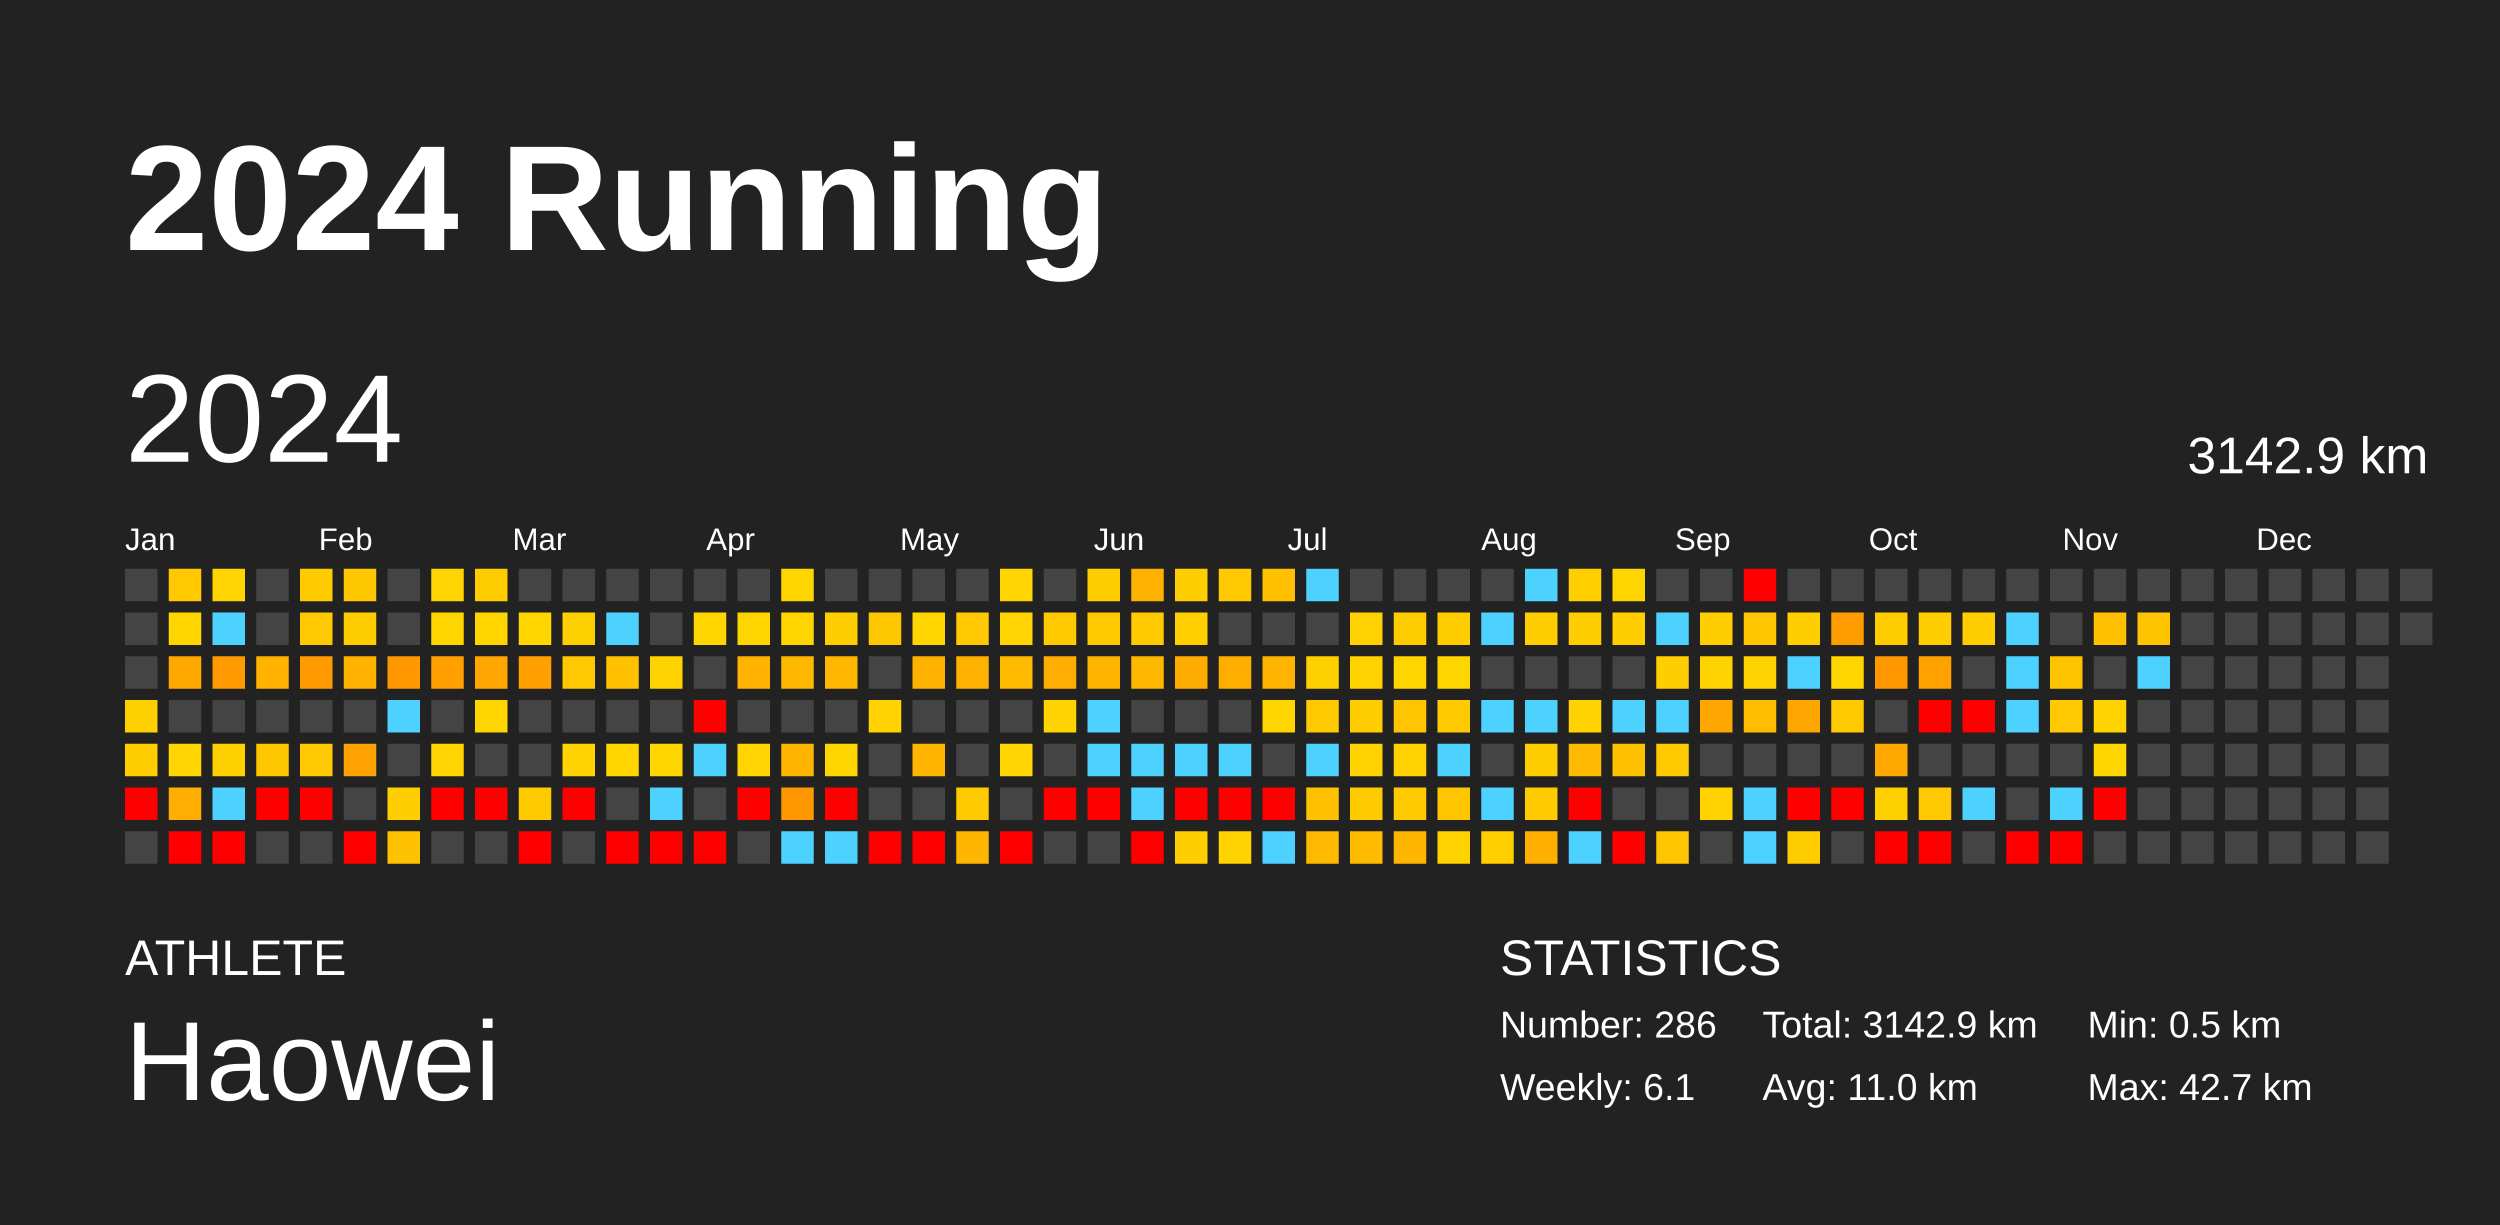
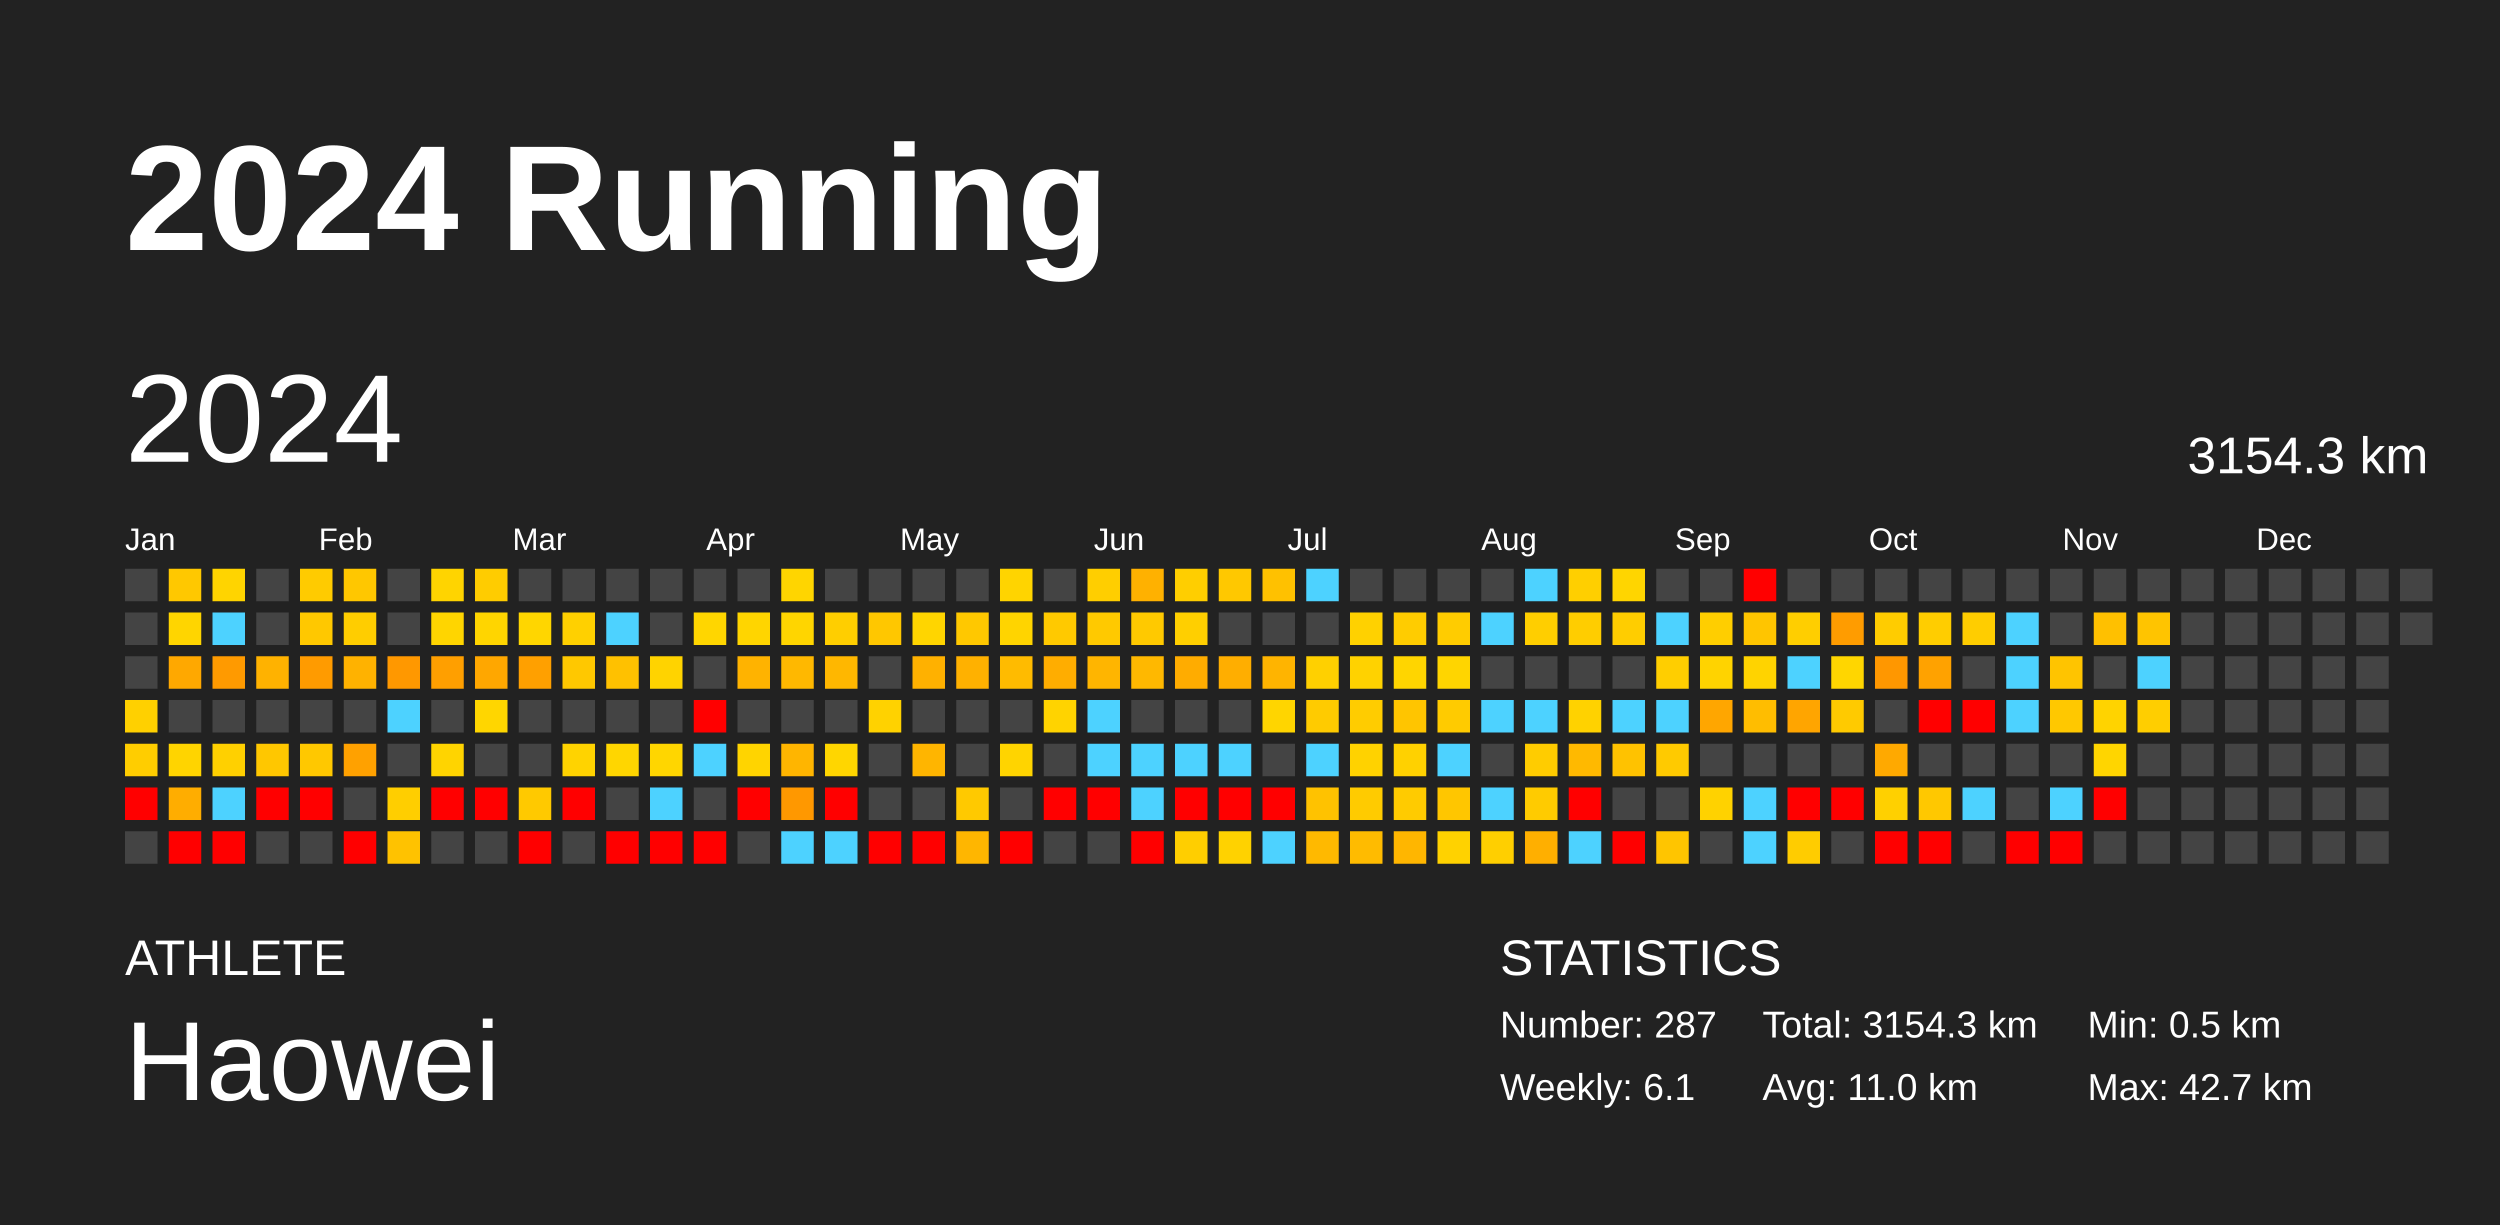
<svg xmlns="http://www.w3.org/2000/svg" baseProfile="full" height="98mm" version="1.1" viewBox="0,0,200,98" width="200mm">
  <defs />
  <rect fill="#222222" height="98" width="200" x="0" y="0" />
  <text fill="#FFFFFF" style="font-size:12px; font-family:Arial; font-weight:bold;" x="10" y="20">2024 Running</text>
  <text fill="#FFFFFF" style="font-size:4px; font-family:Arial" x="10" y="78">ATHLETE</text>
  <text fill="#FFFFFF" style="font-size:9px; font-family:Arial" x="10" y="88">Haowei</text>
  <text fill="#FFFFFF" style="font-size:4px; font-family:Arial" x="120" y="78">STATISTICS</text>
-   <text fill="#FFFFFF" style="font-size:3px; font-family:Arial" x="120" y="83">Number: 286</text>
+   <text fill="#FFFFFF" style="font-size:3px; font-family:Arial" x="120" y="83">Number: 287</text>
  <text fill="#FFFFFF" style="font-size:3px; font-family:Arial" x="120" y="88">Weekly: 6.1</text>
-   <text fill="#FFFFFF" style="font-size:3px; font-family:Arial" x="141" y="83">Total: 3142.9 km</text>
+   <text fill="#FFFFFF" style="font-size:3px; font-family:Arial" x="141" y="83">Total: 3154.3 km</text>
  <text fill="#FFFFFF" style="font-size:3px; font-family:Arial" x="141" y="88">Avg: 11.0 km</text>
  <text fill="#FFFFFF" style="font-size:3px; font-family:Arial" x="167" y="83">Min: 0.5 km</text>
  <text fill="#FFFFFF" style="font-size:3px; font-family:Arial" x="167" y="88">Max: 42.7 km</text>
  <text dominant-baseline="hanging" fill="#FFFFFF" style="font-size:10.0px; font-family:Arial;" x="10" y="30">2024</text>
-   <text dominant-baseline="hanging" fill="#FFFFFF" style="font-size:4.125px; font-family:Arial;" x="175" y="35">3142.9 km</text>
+   <text dominant-baseline="hanging" fill="#FFFFFF" style="font-size:4.125px; font-family:Arial;" x="175" y="35">3154.3 km</text>
  <text fill="#FFFFFF" style="font-size:2.5px; font-family:Arial" x="10.0" y="44">Jan</text>
  <text fill="#FFFFFF" style="font-size:2.5px; font-family:Arial" x="25.5" y="44">Feb</text>
  <text fill="#FFFFFF" style="font-size:2.5px; font-family:Arial" x="41.0" y="44">Mar</text>
  <text fill="#FFFFFF" style="font-size:2.5px; font-family:Arial" x="56.5" y="44">Apr</text>
  <text fill="#FFFFFF" style="font-size:2.5px; font-family:Arial" x="72.0" y="44">May</text>
  <text fill="#FFFFFF" style="font-size:2.5px; font-family:Arial" x="87.5" y="44">Jun</text>
  <text fill="#FFFFFF" style="font-size:2.5px; font-family:Arial" x="103.0" y="44">Jul</text>
  <text fill="#FFFFFF" style="font-size:2.5px; font-family:Arial" x="118.5" y="44">Aug</text>
  <text fill="#FFFFFF" style="font-size:2.5px; font-family:Arial" x="134.0" y="44">Sep</text>
  <text fill="#FFFFFF" style="font-size:2.5px; font-family:Arial" x="149.5" y="44">Oct</text>
  <text fill="#FFFFFF" style="font-size:2.5px; font-family:Arial" x="165.0" y="44">Nov</text>
  <text fill="#FFFFFF" style="font-size:2.5px; font-family:Arial" x="180.5" y="44">Dec</text>
  <rect fill="#444444" height="2.6" width="2.6" x="10.0" y="45.5" />
  <rect fill="#444444" height="2.6" width="2.6" x="10.0" y="49.0" />
  <rect fill="#444444" height="2.6" width="2.6" x="10.0" y="52.5" />
  <rect fill="#ffd000" height="2.6" width="2.6" x="10.0" y="56.0" />
  <rect fill="#ffcd00" height="2.6" width="2.6" x="10.0" y="59.5" />
  <rect fill="red" height="2.6" width="2.6" x="10.0" y="63.0" />
  <rect fill="#444444" height="2.6" width="2.6" x="10.0" y="66.5" />
  <rect fill="#ffc800" height="2.6" width="2.6" x="13.5" y="45.5" />
  <rect fill="#ffd500" height="2.6" width="2.6" x="13.5" y="49.0" />
  <rect fill="#ffa800" height="2.6" width="2.6" x="13.5" y="52.5" />
  <rect fill="#444444" height="2.6" width="2.6" x="13.5" y="56.0" />
  <rect fill="#ffd400" height="2.6" width="2.6" x="13.5" y="59.5" />
  <rect fill="#ffad00" height="2.6" width="2.6" x="13.5" y="63.0" />
  <rect fill="red" height="2.6" width="2.6" x="13.5" y="66.5" />
  <rect fill="#ffd400" height="2.6" width="2.6" x="17.0" y="45.5" />
  <rect fill="#4dd2ff" height="2.6" width="2.6" x="17.0" y="49.0" />
  <rect fill="#ff9a00" height="2.6" width="2.6" x="17.0" y="52.5" />
  <rect fill="#444444" height="2.6" width="2.6" x="17.0" y="56.0" />
  <rect fill="#ffd000" height="2.6" width="2.6" x="17.0" y="59.5" />
  <rect fill="#4dd2ff" height="2.6" width="2.6" x="17.0" y="63.0" />
  <rect fill="red" height="2.6" width="2.6" x="17.0" y="66.5" />
  <rect fill="#444444" height="2.6" width="2.6" x="20.5" y="45.5" />
  <rect fill="#444444" height="2.6" width="2.6" x="20.5" y="49.0" />
  <rect fill="#ffb200" height="2.6" width="2.6" x="20.5" y="52.5" />
  <rect fill="#444444" height="2.6" width="2.6" x="20.5" y="56.0" />
  <rect fill="#ffc700" height="2.6" width="2.6" x="20.5" y="59.5" />
  <rect fill="red" height="2.6" width="2.6" x="20.5" y="63.0" />
  <rect fill="#444444" height="2.6" width="2.6" x="20.5" y="66.5" />
  <rect fill="#ffcb00" height="2.6" width="2.6" x="24.0" y="45.5" />
  <rect fill="#ffc800" height="2.6" width="2.6" x="24.0" y="49.0" />
  <rect fill="#ff9b00" height="2.6" width="2.6" x="24.0" y="52.5" />
  <rect fill="#444444" height="2.6" width="2.6" x="24.0" y="56.0" />
  <rect fill="#ffc800" height="2.6" width="2.6" x="24.0" y="59.5" />
  <rect fill="red" height="2.6" width="2.6" x="24.0" y="63.0" />
  <rect fill="#444444" height="2.6" width="2.6" x="24.0" y="66.5" />
  <rect fill="#ffc700" height="2.6" width="2.6" x="27.5" y="45.5" />
  <rect fill="#ffcd00" height="2.6" width="2.6" x="27.5" y="49.0" />
  <rect fill="#ffb200" height="2.6" width="2.6" x="27.5" y="52.5" />
  <rect fill="#444444" height="2.6" width="2.6" x="27.5" y="56.0" />
  <rect fill="#ffa100" height="2.6" width="2.6" x="27.5" y="59.5" />
  <rect fill="#444444" height="2.6" width="2.6" x="27.5" y="63.0" />
  <rect fill="red" height="2.6" width="2.6" x="27.5" y="66.5" />
  <rect fill="#444444" height="2.6" width="2.6" x="31.0" y="45.5" />
  <rect fill="#444444" height="2.6" width="2.6" x="31.0" y="49.0" />
  <rect fill="#ff9800" height="2.6" width="2.6" x="31.0" y="52.5" />
  <rect fill="#4dd2ff" height="2.6" width="2.6" x="31.0" y="56.0" />
  <rect fill="#444444" height="2.6" width="2.6" x="31.0" y="59.5" />
  <rect fill="#ffce00" height="2.6" width="2.6" x="31.0" y="63.0" />
  <rect fill="#ffc200" height="2.6" width="2.6" x="31.0" y="66.5" />
  <rect fill="#ffd400" height="2.6" width="2.6" x="34.5" y="45.5" />
  <rect fill="#ffd500" height="2.6" width="2.6" x="34.5" y="49.0" />
  <rect fill="#ff9f00" height="2.6" width="2.6" x="34.5" y="52.5" />
  <rect fill="#444444" height="2.6" width="2.6" x="34.5" y="56.0" />
  <rect fill="#ffd400" height="2.6" width="2.6" x="34.5" y="59.5" />
  <rect fill="red" height="2.6" width="2.6" x="34.5" y="63.0" />
  <rect fill="#444444" height="2.6" width="2.6" x="34.5" y="66.5" />
  <rect fill="#ffcc00" height="2.6" width="2.6" x="38.0" y="45.5" />
  <rect fill="#ffd500" height="2.6" width="2.6" x="38.0" y="49.0" />
  <rect fill="#ffa700" height="2.6" width="2.6" x="38.0" y="52.5" />
  <rect fill="#ffd600" height="2.6" width="2.6" x="38.0" y="56.0" />
  <rect fill="#444444" height="2.6" width="2.6" x="38.0" y="59.5" />
  <rect fill="red" height="2.6" width="2.6" x="38.0" y="63.0" />
  <rect fill="#444444" height="2.6" width="2.6" x="38.0" y="66.5" />
  <rect fill="#444444" height="2.6" width="2.6" x="41.5" y="45.5" />
  <rect fill="#ffd600" height="2.6" width="2.6" x="41.5" y="49.0" />
  <rect fill="#ffa000" height="2.6" width="2.6" x="41.5" y="52.5" />
  <rect fill="#444444" height="2.6" width="2.6" x="41.5" y="56.0" />
  <rect fill="#444444" height="2.6" width="2.6" x="41.5" y="59.5" />
  <rect fill="#ffc900" height="2.6" width="2.6" x="41.5" y="63.0" />
  <rect fill="red" height="2.6" width="2.6" x="41.5" y="66.5" />
  <rect fill="#444444" height="2.6" width="2.6" x="45.0" y="45.5" />
  <rect fill="#ffd000" height="2.6" width="2.6" x="45.0" y="49.0" />
  <rect fill="#ffc800" height="2.6" width="2.6" x="45.0" y="52.5" />
  <rect fill="#444444" height="2.6" width="2.6" x="45.0" y="56.0" />
  <rect fill="#ffd300" height="2.6" width="2.6" x="45.0" y="59.5" />
  <rect fill="red" height="2.6" width="2.6" x="45.0" y="63.0" />
  <rect fill="#444444" height="2.6" width="2.6" x="45.0" y="66.5" />
  <rect fill="#444444" height="2.6" width="2.6" x="48.5" y="45.5" />
  <rect fill="#4dd2ff" height="2.6" width="2.6" x="48.5" y="49.0" />
  <rect fill="#ffc100" height="2.6" width="2.6" x="48.5" y="52.5" />
  <rect fill="#444444" height="2.6" width="2.6" x="48.5" y="56.0" />
  <rect fill="#ffd600" height="2.6" width="2.6" x="48.5" y="59.5" />
  <rect fill="#444444" height="2.6" width="2.6" x="48.5" y="63.0" />
  <rect fill="red" height="2.6" width="2.6" x="48.5" y="66.5" />
  <rect fill="#444444" height="2.6" width="2.6" x="52.0" y="45.5" />
  <rect fill="#444444" height="2.6" width="2.6" x="52.0" y="49.0" />
  <rect fill="#ffd300" height="2.6" width="2.6" x="52.0" y="52.5" />
  <rect fill="#444444" height="2.6" width="2.6" x="52.0" y="56.0" />
  <rect fill="#ffd600" height="2.6" width="2.6" x="52.0" y="59.5" />
  <rect fill="#4dd2ff" height="2.6" width="2.6" x="52.0" y="63.0" />
  <rect fill="red" height="2.6" width="2.6" x="52.0" y="66.5" />
  <rect fill="#444444" height="2.6" width="2.6" x="55.5" y="45.5" />
  <rect fill="#ffd600" height="2.6" width="2.6" x="55.5" y="49.0" />
  <rect fill="#444444" height="2.6" width="2.6" x="55.5" y="52.5" />
  <rect fill="red" height="2.6" width="2.6" x="55.5" y="56.0" />
  <rect fill="#4dd2ff" height="2.6" width="2.6" x="55.5" y="59.5" />
  <rect fill="#444444" height="2.6" width="2.6" x="55.5" y="63.0" />
  <rect fill="red" height="2.6" width="2.6" x="55.5" y="66.5" />
  <rect fill="#444444" height="2.6" width="2.6" x="59.0" y="45.5" />
  <rect fill="#ffd500" height="2.6" width="2.6" x="59.0" y="49.0" />
  <rect fill="#ffb300" height="2.6" width="2.6" x="59.0" y="52.5" />
  <rect fill="#444444" height="2.6" width="2.6" x="59.0" y="56.0" />
  <rect fill="#ffd400" height="2.6" width="2.6" x="59.0" y="59.5" />
  <rect fill="red" height="2.6" width="2.6" x="59.0" y="63.0" />
  <rect fill="#444444" height="2.6" width="2.6" x="59.0" y="66.5" />
  <rect fill="#ffd500" height="2.6" width="2.6" x="62.5" y="45.5" />
  <rect fill="#ffd500" height="2.6" width="2.6" x="62.5" y="49.0" />
  <rect fill="#ffb800" height="2.6" width="2.6" x="62.5" y="52.5" />
  <rect fill="#444444" height="2.6" width="2.6" x="62.5" y="56.0" />
  <rect fill="#ffb500" height="2.6" width="2.6" x="62.5" y="59.5" />
  <rect fill="#ff9800" height="2.6" width="2.6" x="62.5" y="63.0" />
  <rect fill="#4dd2ff" height="2.6" width="2.6" x="62.5" y="66.5" />
  <rect fill="#444444" height="2.6" width="2.6" x="66.0" y="45.5" />
  <rect fill="#ffce00" height="2.6" width="2.6" x="66.0" y="49.0" />
  <rect fill="#ffb700" height="2.6" width="2.6" x="66.0" y="52.5" />
  <rect fill="#444444" height="2.6" width="2.6" x="66.0" y="56.0" />
  <rect fill="#ffd600" height="2.6" width="2.6" x="66.0" y="59.5" />
  <rect fill="red" height="2.6" width="2.6" x="66.0" y="63.0" />
  <rect fill="#4dd2ff" height="2.6" width="2.6" x="66.0" y="66.5" />
  <rect fill="#444444" height="2.6" width="2.6" x="69.5" y="45.5" />
  <rect fill="#ffc700" height="2.6" width="2.6" x="69.5" y="49.0" />
  <rect fill="#444444" height="2.6" width="2.6" x="69.5" y="52.5" />
  <rect fill="#ffd200" height="2.6" width="2.6" x="69.5" y="56.0" />
  <rect fill="#444444" height="2.6" width="2.6" x="69.5" y="59.5" />
  <rect fill="#444444" height="2.6" width="2.6" x="69.5" y="63.0" />
  <rect fill="red" height="2.6" width="2.6" x="69.5" y="66.5" />
  <rect fill="#444444" height="2.6" width="2.6" x="73.0" y="45.5" />
  <rect fill="#ffd500" height="2.6" width="2.6" x="73.0" y="49.0" />
  <rect fill="#ffb100" height="2.6" width="2.6" x="73.0" y="52.5" />
  <rect fill="#444444" height="2.6" width="2.6" x="73.0" y="56.0" />
  <rect fill="#ffb500" height="2.6" width="2.6" x="73.0" y="59.5" />
  <rect fill="#444444" height="2.6" width="2.6" x="73.0" y="63.0" />
  <rect fill="red" height="2.6" width="2.6" x="73.0" y="66.5" />
  <rect fill="#444444" height="2.6" width="2.6" x="76.5" y="45.5" />
  <rect fill="#ffc800" height="2.6" width="2.6" x="76.5" y="49.0" />
  <rect fill="#ffb100" height="2.6" width="2.6" x="76.5" y="52.5" />
  <rect fill="#444444" height="2.6" width="2.6" x="76.5" y="56.0" />
  <rect fill="#444444" height="2.6" width="2.6" x="76.5" y="59.5" />
  <rect fill="#ffc900" height="2.6" width="2.6" x="76.5" y="63.0" />
  <rect fill="#ffb600" height="2.6" width="2.6" x="76.5" y="66.5" />
  <rect fill="#ffd400" height="2.6" width="2.6" x="80.0" y="45.5" />
  <rect fill="#ffd400" height="2.6" width="2.6" x="80.0" y="49.0" />
  <rect fill="#ffbb00" height="2.6" width="2.6" x="80.0" y="52.5" />
  <rect fill="#444444" height="2.6" width="2.6" x="80.0" y="56.0" />
  <rect fill="#ffd400" height="2.6" width="2.6" x="80.0" y="59.5" />
  <rect fill="#444444" height="2.6" width="2.6" x="80.0" y="63.0" />
  <rect fill="red" height="2.6" width="2.6" x="80.0" y="66.5" />
  <rect fill="#444444" height="2.6" width="2.6" x="83.5" y="45.5" />
  <rect fill="#ffc900" height="2.6" width="2.6" x="83.5" y="49.0" />
  <rect fill="#ffad00" height="2.6" width="2.6" x="83.5" y="52.5" />
  <rect fill="#ffd300" height="2.6" width="2.6" x="83.5" y="56.0" />
  <rect fill="#444444" height="2.6" width="2.6" x="83.5" y="59.5" />
  <rect fill="red" height="2.6" width="2.6" x="83.5" y="63.0" />
  <rect fill="#444444" height="2.6" width="2.6" x="83.5" y="66.5" />
  <rect fill="#ffce00" height="2.6" width="2.6" x="87.0" y="45.5" />
  <rect fill="#ffc900" height="2.6" width="2.6" x="87.0" y="49.0" />
  <rect fill="#ffb500" height="2.6" width="2.6" x="87.0" y="52.5" />
  <rect fill="#4dd2ff" height="2.6" width="2.6" x="87.0" y="56.0" />
  <rect fill="#4dd2ff" height="2.6" width="2.6" x="87.0" y="59.5" />
  <rect fill="red" height="2.6" width="2.6" x="87.0" y="63.0" />
  <rect fill="#444444" height="2.6" width="2.6" x="87.0" y="66.5" />
  <rect fill="#ffb100" height="2.6" width="2.6" x="90.5" y="45.5" />
  <rect fill="#ffc900" height="2.6" width="2.6" x="90.5" y="49.0" />
  <rect fill="#ffb800" height="2.6" width="2.6" x="90.5" y="52.5" />
  <rect fill="#444444" height="2.6" width="2.6" x="90.5" y="56.0" />
  <rect fill="#4dd2ff" height="2.6" width="2.6" x="90.5" y="59.5" />
  <rect fill="#4dd2ff" height="2.6" width="2.6" x="90.5" y="63.0" />
  <rect fill="red" height="2.6" width="2.6" x="90.5" y="66.5" />
  <rect fill="#ffce00" height="2.6" width="2.6" x="94.0" y="45.5" />
  <rect fill="#ffcf00" height="2.6" width="2.6" x="94.0" y="49.0" />
  <rect fill="#ffac00" height="2.6" width="2.6" x="94.0" y="52.5" />
  <rect fill="#444444" height="2.6" width="2.6" x="94.0" y="56.0" />
  <rect fill="#4dd2ff" height="2.6" width="2.6" x="94.0" y="59.5" />
  <rect fill="red" height="2.6" width="2.6" x="94.0" y="63.0" />
  <rect fill="#ffce00" height="2.6" width="2.6" x="94.0" y="66.5" />
  <rect fill="#ffc800" height="2.6" width="2.6" x="97.5" y="45.5" />
  <rect fill="#444444" height="2.6" width="2.6" x="97.5" y="49.0" />
  <rect fill="#ffae00" height="2.6" width="2.6" x="97.5" y="52.5" />
  <rect fill="#444444" height="2.6" width="2.6" x="97.5" y="56.0" />
  <rect fill="#4dd2ff" height="2.6" width="2.6" x="97.5" y="59.5" />
  <rect fill="red" height="2.6" width="2.6" x="97.5" y="63.0" />
  <rect fill="#ffd200" height="2.6" width="2.6" x="97.5" y="66.5" />
  <rect fill="#ffc100" height="2.6" width="2.6" x="101.0" y="45.5" />
  <rect fill="#444444" height="2.6" width="2.6" x="101.0" y="49.0" />
  <rect fill="#ffb400" height="2.6" width="2.6" x="101.0" y="52.5" />
  <rect fill="#ffd500" height="2.6" width="2.6" x="101.0" y="56.0" />
  <rect fill="#444444" height="2.6" width="2.6" x="101.0" y="59.5" />
  <rect fill="red" height="2.6" width="2.6" x="101.0" y="63.0" />
  <rect fill="#4dd2ff" height="2.6" width="2.6" x="101.0" y="66.5" />
  <rect fill="#4dd2ff" height="2.6" width="2.6" x="104.5" y="45.5" />
  <rect fill="#444444" height="2.6" width="2.6" x="104.5" y="49.0" />
  <rect fill="#ffd000" height="2.6" width="2.6" x="104.5" y="52.5" />
  <rect fill="#ffcb00" height="2.6" width="2.6" x="104.5" y="56.0" />
  <rect fill="#4dd2ff" height="2.6" width="2.6" x="104.5" y="59.5" />
  <rect fill="#ffc200" height="2.6" width="2.6" x="104.5" y="63.0" />
  <rect fill="#ffb900" height="2.6" width="2.6" x="104.5" y="66.5" />
  <rect fill="#444444" height="2.6" width="2.6" x="108.0" y="45.5" />
  <rect fill="#ffd100" height="2.6" width="2.6" x="108.0" y="49.0" />
  <rect fill="#ffd200" height="2.6" width="2.6" x="108.0" y="52.5" />
  <rect fill="#ffcc00" height="2.6" width="2.6" x="108.0" y="56.0" />
  <rect fill="#ffd200" height="2.6" width="2.6" x="108.0" y="59.5" />
  <rect fill="#ffcb00" height="2.6" width="2.6" x="108.0" y="63.0" />
  <rect fill="#ffbb00" height="2.6" width="2.6" x="108.0" y="66.5" />
  <rect fill="#444444" height="2.6" width="2.6" x="111.5" y="45.5" />
  <rect fill="#ffcc00" height="2.6" width="2.6" x="111.5" y="49.0" />
  <rect fill="#ffd500" height="2.6" width="2.6" x="111.5" y="52.5" />
  <rect fill="#ffc500" height="2.6" width="2.6" x="111.5" y="56.0" />
  <rect fill="#ffd100" height="2.6" width="2.6" x="111.5" y="59.5" />
  <rect fill="#ffcb00" height="2.6" width="2.6" x="111.5" y="63.0" />
  <rect fill="#ffb600" height="2.6" width="2.6" x="111.5" y="66.5" />
  <rect fill="#444444" height="2.6" width="2.6" x="115.0" y="45.5" />
  <rect fill="#ffcc00" height="2.6" width="2.6" x="115.0" y="49.0" />
  <rect fill="#ffd500" height="2.6" width="2.6" x="115.0" y="52.5" />
  <rect fill="#ffcb00" height="2.6" width="2.6" x="115.0" y="56.0" />
  <rect fill="#4dd2ff" height="2.6" width="2.6" x="115.0" y="59.5" />
  <rect fill="#ffc600" height="2.6" width="2.6" x="115.0" y="63.0" />
  <rect fill="#ffd200" height="2.6" width="2.6" x="115.0" y="66.5" />
  <rect fill="#444444" height="2.6" width="2.6" x="118.5" y="45.5" />
  <rect fill="#4dd2ff" height="2.6" width="2.6" x="118.5" y="49.0" />
  <rect fill="#444444" height="2.6" width="2.6" x="118.5" y="52.5" />
  <rect fill="#4dd2ff" height="2.6" width="2.6" x="118.5" y="56.0" />
  <rect fill="#444444" height="2.6" width="2.6" x="118.5" y="59.5" />
  <rect fill="#4dd2ff" height="2.6" width="2.6" x="118.5" y="63.0" />
  <rect fill="#ffcf00" height="2.6" width="2.6" x="118.5" y="66.5" />
  <rect fill="#4dd2ff" height="2.6" width="2.6" x="122.0" y="45.5" />
  <rect fill="#ffce00" height="2.6" width="2.6" x="122.0" y="49.0" />
  <rect fill="#444444" height="2.6" width="2.6" x="122.0" y="52.5" />
  <rect fill="#4dd2ff" height="2.6" width="2.6" x="122.0" y="56.0" />
  <rect fill="#ffcc00" height="2.6" width="2.6" x="122.0" y="59.5" />
  <rect fill="#ffcb00" height="2.6" width="2.6" x="122.0" y="63.0" />
  <rect fill="#ffaf00" height="2.6" width="2.6" x="122.0" y="66.5" />
  <rect fill="#ffcf00" height="2.6" width="2.6" x="125.5" y="45.5" />
  <rect fill="#ffcd00" height="2.6" width="2.6" x="125.5" y="49.0" />
  <rect fill="#444444" height="2.6" width="2.6" x="125.5" y="52.5" />
  <rect fill="#ffd200" height="2.6" width="2.6" x="125.5" y="56.0" />
  <rect fill="#ffb900" height="2.6" width="2.6" x="125.5" y="59.5" />
  <rect fill="red" height="2.6" width="2.6" x="125.5" y="63.0" />
  <rect fill="#4dd2ff" height="2.6" width="2.6" x="125.5" y="66.5" />
  <rect fill="#ffd500" height="2.6" width="2.6" x="129.0" y="45.5" />
  <rect fill="#ffcd00" height="2.6" width="2.6" x="129.0" y="49.0" />
  <rect fill="#444444" height="2.6" width="2.6" x="129.0" y="52.5" />
  <rect fill="#4dd2ff" height="2.6" width="2.6" x="129.0" y="56.0" />
  <rect fill="#ffc200" height="2.6" width="2.6" x="129.0" y="59.5" />
  <rect fill="#444444" height="2.6" width="2.6" x="129.0" y="63.0" />
  <rect fill="red" height="2.6" width="2.6" x="129.0" y="66.5" />
  <rect fill="#444444" height="2.6" width="2.6" x="132.5" y="45.5" />
  <rect fill="#4dd2ff" height="2.6" width="2.6" x="132.5" y="49.0" />
  <rect fill="#ffce00" height="2.6" width="2.6" x="132.5" y="52.5" />
  <rect fill="#4dd2ff" height="2.6" width="2.6" x="132.5" y="56.0" />
  <rect fill="#ffca00" height="2.6" width="2.6" x="132.5" y="59.5" />
  <rect fill="#444444" height="2.6" width="2.6" x="132.5" y="63.0" />
  <rect fill="#ffc500" height="2.6" width="2.6" x="132.5" y="66.5" />
  <rect fill="#444444" height="2.6" width="2.6" x="136.0" y="45.5" />
  <rect fill="#ffce00" height="2.6" width="2.6" x="136.0" y="49.0" />
  <rect fill="#ffd300" height="2.6" width="2.6" x="136.0" y="52.5" />
  <rect fill="#ffa600" height="2.6" width="2.6" x="136.0" y="56.0" />
  <rect fill="#444444" height="2.6" width="2.6" x="136.0" y="59.5" />
  <rect fill="#ffd200" height="2.6" width="2.6" x="136.0" y="63.0" />
  <rect fill="#444444" height="2.6" width="2.6" x="136.0" y="66.5" />
  <rect fill="red" height="2.6" width="2.6" x="139.5" y="45.5" />
  <rect fill="#ffc500" height="2.6" width="2.6" x="139.5" y="49.0" />
  <rect fill="#ffd300" height="2.6" width="2.6" x="139.5" y="52.5" />
  <rect fill="#ffbd00" height="2.6" width="2.6" x="139.5" y="56.0" />
  <rect fill="#444444" height="2.6" width="2.6" x="139.5" y="59.5" />
  <rect fill="#4dd2ff" height="2.6" width="2.6" x="139.5" y="63.0" />
  <rect fill="#4dd2ff" height="2.6" width="2.6" x="139.5" y="66.5" />
  <rect fill="#444444" height="2.6" width="2.6" x="143.0" y="45.5" />
  <rect fill="#ffce00" height="2.6" width="2.6" x="143.0" y="49.0" />
  <rect fill="#4dd2ff" height="2.6" width="2.6" x="143.0" y="52.5" />
  <rect fill="#ffa500" height="2.6" width="2.6" x="143.0" y="56.0" />
  <rect fill="#444444" height="2.6" width="2.6" x="143.0" y="59.5" />
  <rect fill="red" height="2.6" width="2.6" x="143.0" y="63.0" />
  <rect fill="#ffcc00" height="2.6" width="2.6" x="143.0" y="66.5" />
  <rect fill="#444444" height="2.6" width="2.6" x="146.5" y="45.5" />
  <rect fill="#ff9c00" height="2.6" width="2.6" x="146.5" y="49.0" />
  <rect fill="#ffd600" height="2.6" width="2.6" x="146.5" y="52.5" />
  <rect fill="#ffca00" height="2.6" width="2.6" x="146.5" y="56.0" />
  <rect fill="#444444" height="2.6" width="2.6" x="146.5" y="59.5" />
  <rect fill="red" height="2.6" width="2.6" x="146.5" y="63.0" />
  <rect fill="#444444" height="2.6" width="2.6" x="146.5" y="66.5" />
  <rect fill="#444444" height="2.6" width="2.6" x="150.0" y="45.5" />
  <rect fill="#ffcc00" height="2.6" width="2.6" x="150.0" y="49.0" />
  <rect fill="#ff9700" height="2.6" width="2.6" x="150.0" y="52.5" />
  <rect fill="#444444" height="2.6" width="2.6" x="150.0" y="56.0" />
  <rect fill="#ffa900" height="2.6" width="2.6" x="150.0" y="59.5" />
  <rect fill="#ffd000" height="2.6" width="2.6" x="150.0" y="63.0" />
  <rect fill="red" height="2.6" width="2.6" x="150.0" y="66.5" />
  <rect fill="#444444" height="2.6" width="2.6" x="153.5" y="45.5" />
  <rect fill="#ffcd00" height="2.6" width="2.6" x="153.5" y="49.0" />
  <rect fill="#ffa200" height="2.6" width="2.6" x="153.5" y="52.5" />
  <rect fill="red" height="2.6" width="2.6" x="153.5" y="56.0" />
  <rect fill="#444444" height="2.6" width="2.6" x="153.5" y="59.5" />
  <rect fill="#ffc800" height="2.6" width="2.6" x="153.5" y="63.0" />
  <rect fill="red" height="2.6" width="2.6" x="153.5" y="66.5" />
  <rect fill="#444444" height="2.6" width="2.6" x="157.0" y="45.5" />
  <rect fill="#ffcd00" height="2.6" width="2.6" x="157.0" y="49.0" />
  <rect fill="#444444" height="2.6" width="2.6" x="157.0" y="52.5" />
  <rect fill="red" height="2.6" width="2.6" x="157.0" y="56.0" />
  <rect fill="#444444" height="2.6" width="2.6" x="157.0" y="59.5" />
  <rect fill="#4dd2ff" height="2.6" width="2.6" x="157.0" y="63.0" />
  <rect fill="#444444" height="2.6" width="2.6" x="157.0" y="66.5" />
  <rect fill="#444444" height="2.6" width="2.6" x="160.5" y="45.5" />
  <rect fill="#4dd2ff" height="2.6" width="2.6" x="160.5" y="49.0" />
  <rect fill="#4dd2ff" height="2.6" width="2.6" x="160.5" y="52.5" />
  <rect fill="#4dd2ff" height="2.6" width="2.6" x="160.5" y="56.0" />
  <rect fill="#444444" height="2.6" width="2.6" x="160.5" y="59.5" />
  <rect fill="#444444" height="2.6" width="2.6" x="160.5" y="63.0" />
  <rect fill="red" height="2.6" width="2.6" x="160.5" y="66.5" />
  <rect fill="#444444" height="2.6" width="2.6" x="164.0" y="45.5" />
  <rect fill="#444444" height="2.6" width="2.6" x="164.0" y="49.0" />
  <rect fill="#ffc400" height="2.6" width="2.6" x="164.0" y="52.5" />
  <rect fill="#ffc800" height="2.6" width="2.6" x="164.0" y="56.0" />
  <rect fill="#444444" height="2.6" width="2.6" x="164.0" y="59.5" />
  <rect fill="#4dd2ff" height="2.6" width="2.6" x="164.0" y="63.0" />
  <rect fill="red" height="2.6" width="2.6" x="164.0" y="66.5" />
  <rect fill="#444444" height="2.6" width="2.6" x="167.5" y="45.5" />
  <rect fill="#ffc000" height="2.6" width="2.6" x="167.5" y="49.0" />
  <rect fill="#444444" height="2.6" width="2.6" x="167.5" y="52.5" />
  <rect fill="#ffd300" height="2.6" width="2.6" x="167.5" y="56.0" />
  <rect fill="#ffd500" height="2.6" width="2.6" x="167.5" y="59.5" />
  <rect fill="red" height="2.6" width="2.6" x="167.5" y="63.0" />
  <rect fill="#444444" height="2.6" width="2.6" x="167.5" y="66.5" />
  <rect fill="#444444" height="2.6" width="2.6" x="171.0" y="45.5" />
  <rect fill="#ffc400" height="2.6" width="2.6" x="171.0" y="49.0" />
  <rect fill="#4dd2ff" height="2.6" width="2.6" x="171.0" y="52.5" />
-   <rect fill="#444444" height="2.6" width="2.6" x="171.0" y="56.0" />
+   <rect fill="#ffce00" height="2.6" width="2.6" x="171.0" y="56.0" />
  <rect fill="#444444" height="2.6" width="2.6" x="171.0" y="59.5" />
  <rect fill="#444444" height="2.6" width="2.6" x="171.0" y="63.0" />
  <rect fill="#444444" height="2.6" width="2.6" x="171.0" y="66.5" />
  <rect fill="#444444" height="2.6" width="2.6" x="174.5" y="45.5" />
  <rect fill="#444444" height="2.6" width="2.6" x="174.5" y="49.0" />
  <rect fill="#444444" height="2.6" width="2.6" x="174.5" y="52.5" />
  <rect fill="#444444" height="2.6" width="2.6" x="174.5" y="56.0" />
  <rect fill="#444444" height="2.6" width="2.6" x="174.5" y="59.5" />
  <rect fill="#444444" height="2.6" width="2.6" x="174.5" y="63.0" />
  <rect fill="#444444" height="2.6" width="2.6" x="174.5" y="66.5" />
  <rect fill="#444444" height="2.6" width="2.6" x="178.0" y="45.5" />
  <rect fill="#444444" height="2.6" width="2.6" x="178.0" y="49.0" />
  <rect fill="#444444" height="2.6" width="2.6" x="178.0" y="52.5" />
  <rect fill="#444444" height="2.6" width="2.6" x="178.0" y="56.0" />
  <rect fill="#444444" height="2.6" width="2.6" x="178.0" y="59.5" />
  <rect fill="#444444" height="2.6" width="2.6" x="178.0" y="63.0" />
  <rect fill="#444444" height="2.6" width="2.6" x="178.0" y="66.5" />
  <rect fill="#444444" height="2.6" width="2.6" x="181.5" y="45.5" />
  <rect fill="#444444" height="2.6" width="2.6" x="181.5" y="49.0" />
  <rect fill="#444444" height="2.6" width="2.6" x="181.5" y="52.5" />
  <rect fill="#444444" height="2.6" width="2.6" x="181.5" y="56.0" />
  <rect fill="#444444" height="2.6" width="2.6" x="181.5" y="59.5" />
  <rect fill="#444444" height="2.6" width="2.6" x="181.5" y="63.0" />
  <rect fill="#444444" height="2.6" width="2.6" x="181.5" y="66.5" />
  <rect fill="#444444" height="2.6" width="2.6" x="185.0" y="45.5" />
  <rect fill="#444444" height="2.6" width="2.6" x="185.0" y="49.0" />
  <rect fill="#444444" height="2.6" width="2.6" x="185.0" y="52.5" />
  <rect fill="#444444" height="2.6" width="2.6" x="185.0" y="56.0" />
  <rect fill="#444444" height="2.6" width="2.6" x="185.0" y="59.5" />
  <rect fill="#444444" height="2.6" width="2.6" x="185.0" y="63.0" />
  <rect fill="#444444" height="2.6" width="2.6" x="185.0" y="66.5" />
  <rect fill="#444444" height="2.6" width="2.6" x="188.5" y="45.5" />
  <rect fill="#444444" height="2.6" width="2.6" x="188.5" y="49.0" />
  <rect fill="#444444" height="2.6" width="2.6" x="188.5" y="52.5" />
  <rect fill="#444444" height="2.6" width="2.6" x="188.5" y="56.0" />
  <rect fill="#444444" height="2.6" width="2.6" x="188.5" y="59.5" />
  <rect fill="#444444" height="2.6" width="2.6" x="188.5" y="63.0" />
  <rect fill="#444444" height="2.6" width="2.6" x="188.5" y="66.5" />
  <rect fill="#444444" height="2.6" width="2.6" x="192.0" y="45.5" />
  <rect fill="#444444" height="2.6" width="2.6" x="192.0" y="49.0" />
</svg>
